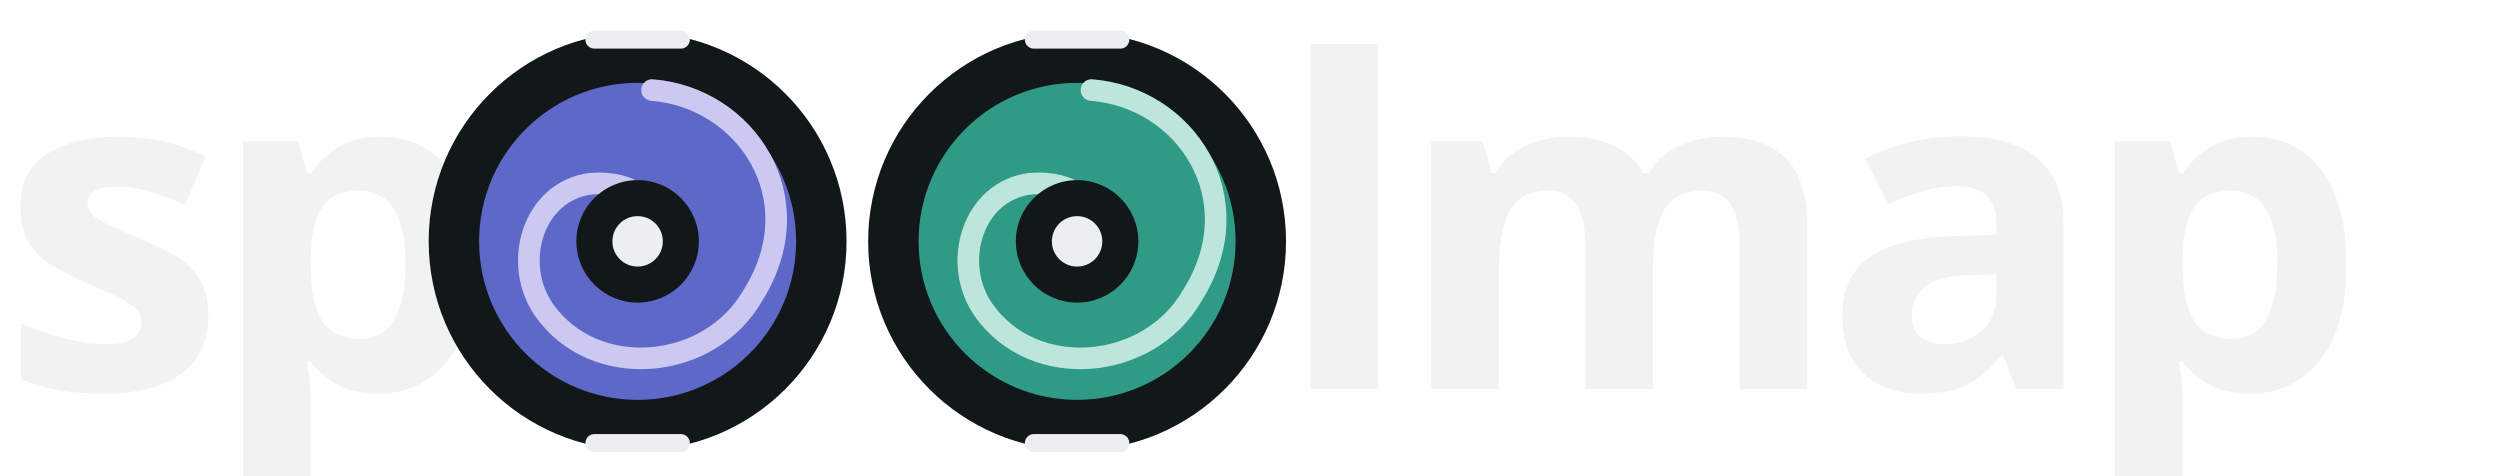
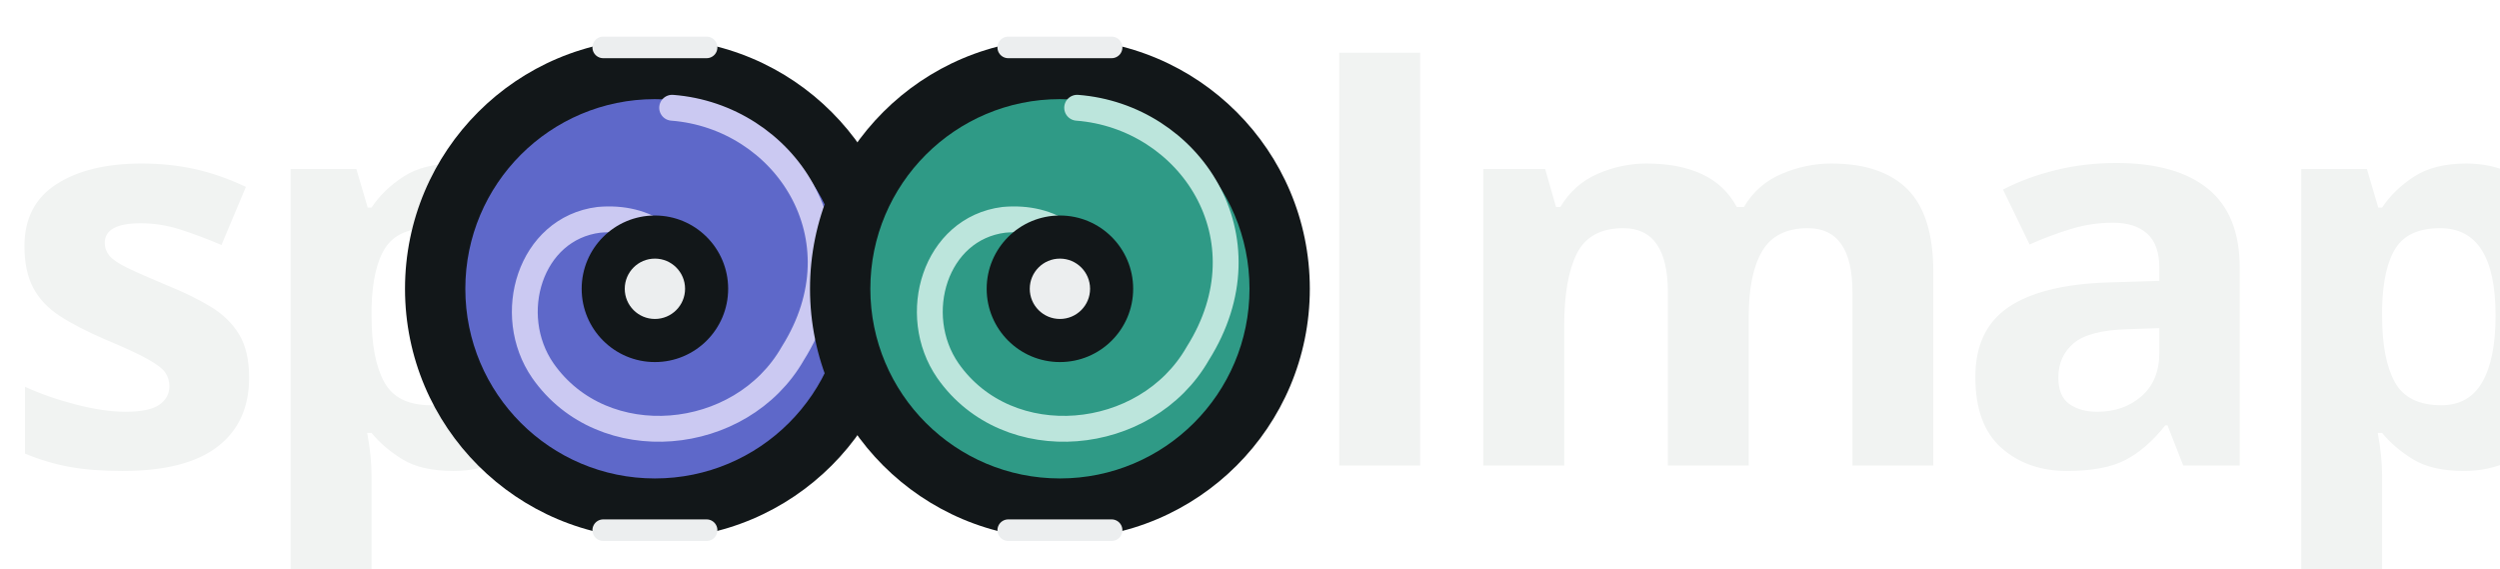
- <svg xmlns="http://www.w3.org/2000/svg" viewBox="0 0 694 132" role="img" aria-labelledby="title">
+ <svg xmlns="http://www.w3.org/2000/svg" viewBox="0 0 580 132" role="img" aria-labelledby="title">
  <g fill="#f1f3f2">
    <text x="0" y="108" font-family="Avenir Next Condensed, Arial Narrow, sans-serif" font-size="126" font-weight="700" letter-spacing="-5">sp</text>
-     <g transform="translate(177 67)">
+     <g transform="translate(152 67)">
      <circle r="58" fill="#121719" />
      <circle r="44" fill="#5e68c9" />
      <path d="M7 0C7-11-2-17-13-16-29-14-35 6-26 19-12 39 20 36 32 15 49-12 30-40 4-42" fill="none" stroke="#cbc9f2" stroke-width="6" stroke-linecap="round" />
      <circle r="17" fill="#121719" />
      <circle r="7" fill="#eceeef" />
      <path d="M-12-56h24M-12 56h24" stroke="#eceeef" stroke-width="5" stroke-linecap="round" />
    </g>
-     <g transform="translate(299 67)">
+     <g transform="translate(246 67)">
      <circle r="58" fill="#121719" />
      <circle r="44" fill="#2f9a86" />
      <path d="M7 0C7-11-2-17-13-16-29-14-35 6-26 19-12 39 20 36 32 15 49-12 30-40 4-42" fill="none" stroke="#bce5dc" stroke-width="6" stroke-linecap="round" />
      <circle r="17" fill="#121719" />
      <circle r="7" fill="#eceeef" />
      <path d="M-12-56h24M-12 56h24" stroke="#eceeef" stroke-width="5" stroke-linecap="round" />
    </g>
-     <text x="354" y="108" font-family="Avenir Next Condensed, Arial Narrow, sans-serif" font-size="126" font-weight="700" letter-spacing="-5">lmap</text>
+     <text x="301" y="108" font-family="Avenir Next Condensed, Arial Narrow, sans-serif" font-size="126" font-weight="700" letter-spacing="-5">lmap</text>
  </g>
</svg>
